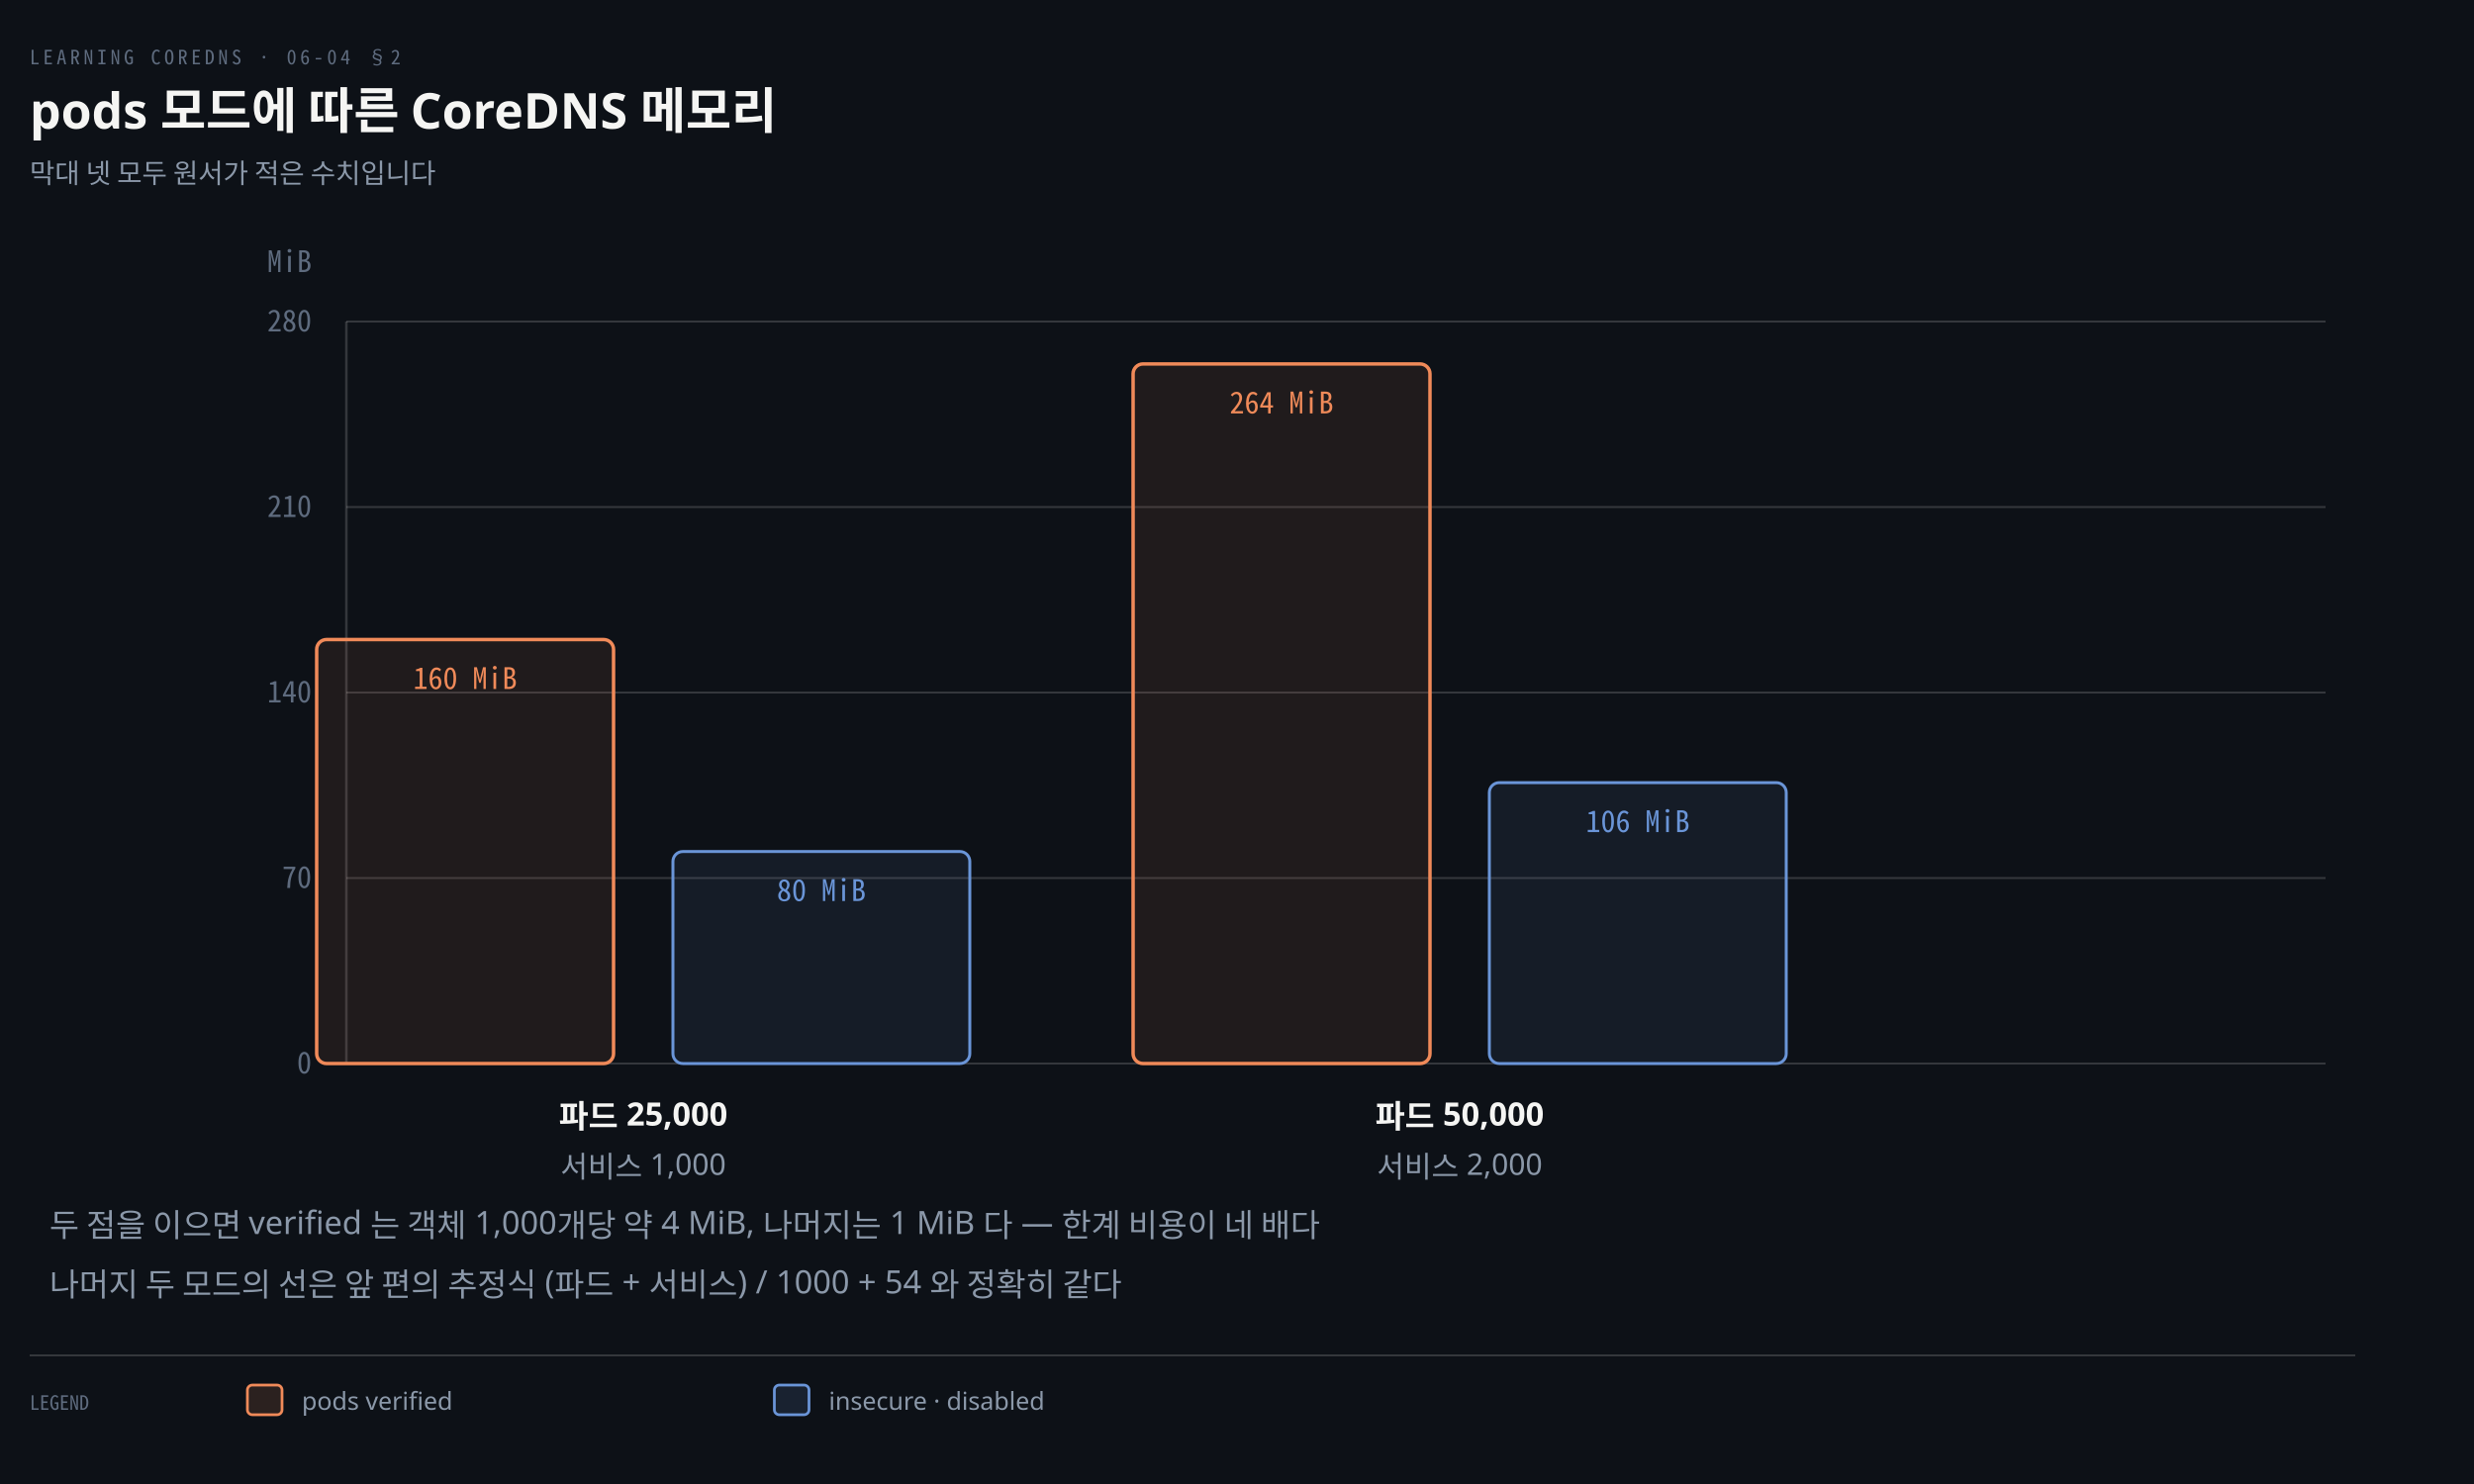
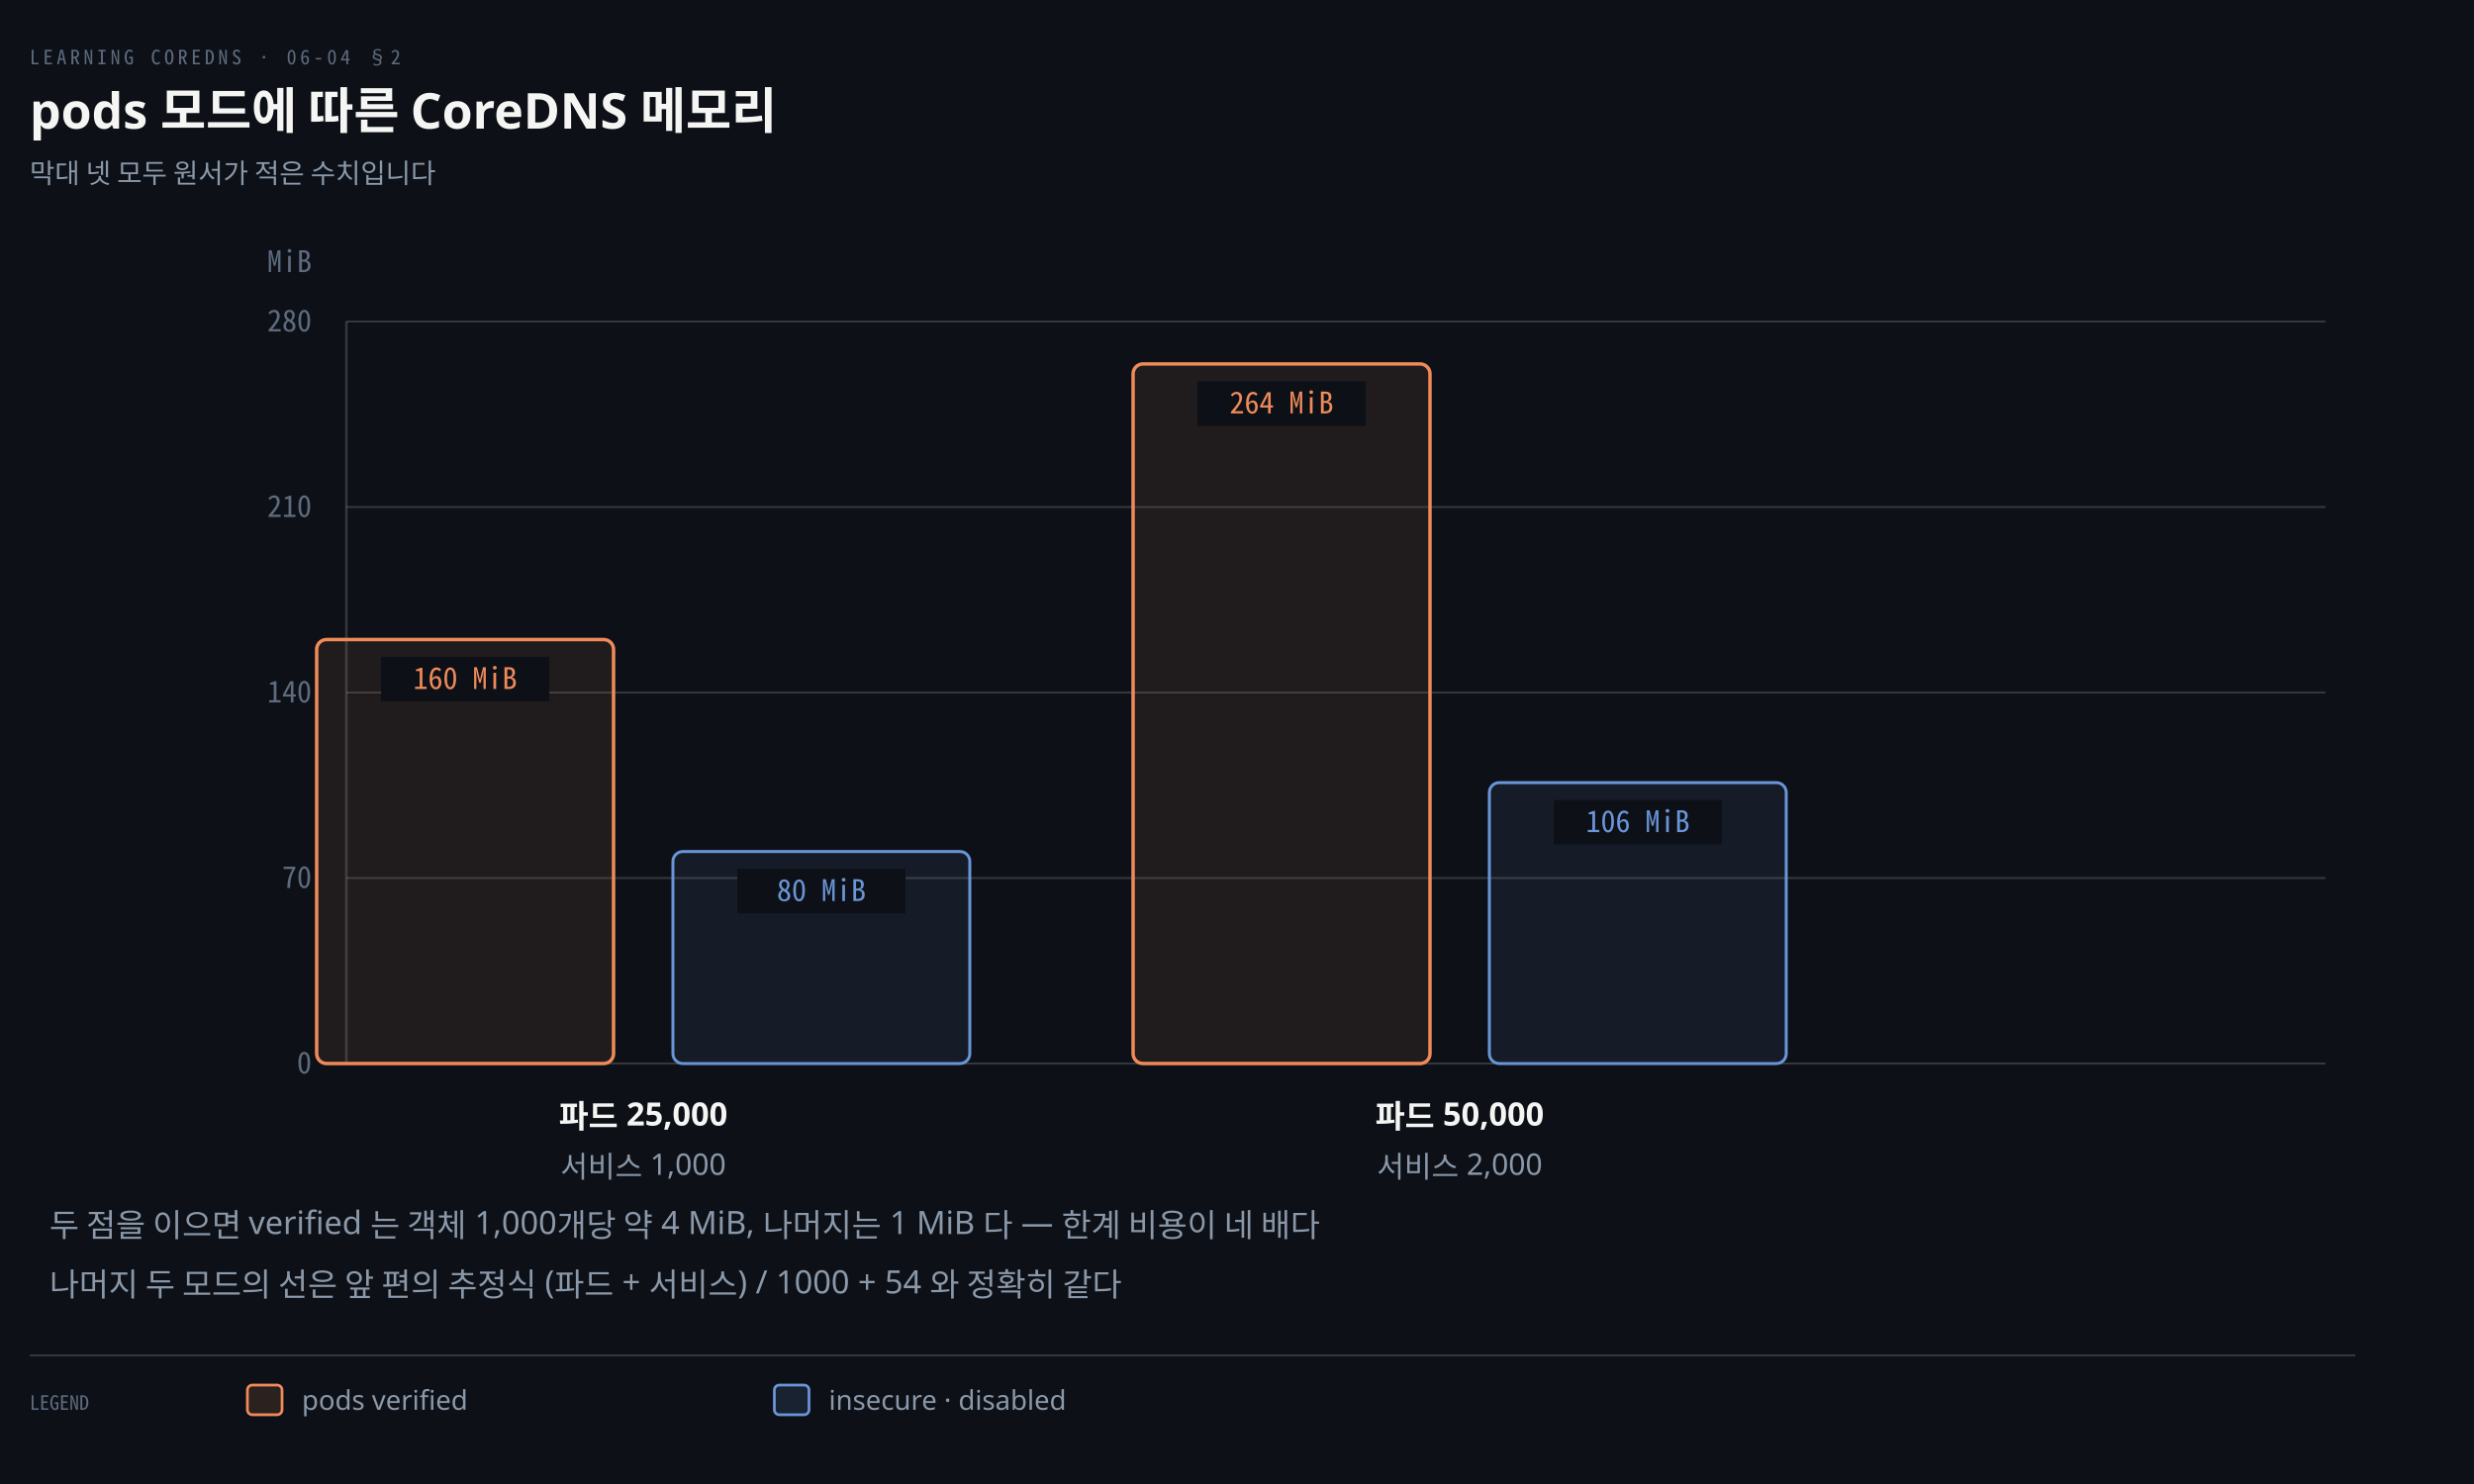
<svg xmlns="http://www.w3.org/2000/svg" viewBox="0 0 1000 600" width="100%" role="img" aria-labelledby="dt dd">
  <defs>
    <marker id="ar" viewBox="0 0 8 8" refX="7" refY="4" markerWidth="6.5" markerHeight="6.5" orient="auto">
      <path d="M0 0 L8 4 L0 8 z" fill="#8B98A9" />
    </marker>
    <marker id="ok" viewBox="0 0 8 8" refX="7" refY="4" markerWidth="6.5" markerHeight="6.5" orient="auto">
      <path d="M0 0 L8 4 L0 8 z" fill="#3FB98C" />
    </marker>
    <marker id="warn" viewBox="0 0 8 8" refX="7" refY="4" markerWidth="6.5" markerHeight="6.5" orient="auto">
      <path d="M0 0 L8 4 L0 8 z" fill="#E3B341" />
    </marker>
    <marker id="bad" viewBox="0 0 8 8" refX="7" refY="4" markerWidth="6.5" markerHeight="6.5" orient="auto">
      <path d="M0 0 L8 4 L0 8 z" fill="#F0616D" />
    </marker>
    <marker id="info" viewBox="0 0 8 8" refX="7" refY="4" markerWidth="6.5" markerHeight="6.5" orient="auto">
      <path d="M0 0 L8 4 L0 8 z" fill="#6A95D8" />
    </marker>
    <marker id="acc" viewBox="0 0 8 8" refX="7" refY="4" markerWidth="6.5" markerHeight="6.5" orient="auto">
      <path d="M0 0 L8 4 L0 8 z" fill="#F08A59" />
    </marker>
    <marker id="soft" viewBox="0 0 8 8" refX="7" refY="4" markerWidth="6.5" markerHeight="6.5" orient="auto">
      <path d="M0 0 L8 4 L0 8 z" fill="#5E6B7E" />
    </marker>
  </defs>
  <rect width="1000" height="600" fill="#0D1117" />
  <text x="12" y="26" font-family="'Geist Mono','Noto Sans Mono CJK KR',monospace" font-size="8" letter-spacing="0.18em" fill="#5E6B7E">LEARNING COREDNS · 06-04 §2</text>
  <text x="12" y="52" font-family="'Geist','Apple SD Gothic Neo','Noto Sans KR','Malgun Gothic',sans-serif" font-size="20" font-weight="600" fill="#F5F5F3">pods 모드에 따른 CoreDNS 메모리</text>
  <text x="12" y="74" font-family="'Geist','Apple SD Gothic Neo','Noto Sans KR','Malgun Gothic',sans-serif" font-size="11" fill="#8B98A9">막대 넷 모두 원서가 적은 수치입니다</text>
  <line x1="140" y1="430.0" x2="940" y2="430.0" stroke="rgba(191,192,192,0.22)" stroke-width="0.8" />
  <text x="126" y="434.0" text-anchor="end" font-family="'Geist Mono','Noto Sans Mono CJK KR',monospace" font-size="12" font-weight="400" fill="#5E6B7E">0</text>
  <line x1="140" y1="355.0" x2="940" y2="355.0" stroke="rgba(191,192,192,0.22)" stroke-width="0.8" />
  <text x="126" y="359.0" text-anchor="end" font-family="'Geist Mono','Noto Sans Mono CJK KR',monospace" font-size="12" font-weight="400" fill="#5E6B7E">70</text>
  <line x1="140" y1="280.0" x2="940" y2="280.0" stroke="rgba(191,192,192,0.22)" stroke-width="0.8" />
  <text x="126" y="284.0" text-anchor="end" font-family="'Geist Mono','Noto Sans Mono CJK KR',monospace" font-size="12" font-weight="400" fill="#5E6B7E">140</text>
  <line x1="140" y1="205.0" x2="940" y2="205.0" stroke="rgba(191,192,192,0.22)" stroke-width="0.8" />
  <text x="126" y="209.0" text-anchor="end" font-family="'Geist Mono','Noto Sans Mono CJK KR',monospace" font-size="12" font-weight="400" fill="#5E6B7E">210</text>
  <line x1="140" y1="130.0" x2="940" y2="130.0" stroke="rgba(191,192,192,0.22)" stroke-width="0.8" />
  <text x="126" y="134.0" text-anchor="end" font-family="'Geist Mono','Noto Sans Mono CJK KR',monospace" font-size="12" font-weight="400" fill="#5E6B7E">280</text>
  <text x="126" y="110.0" text-anchor="end" font-family="'Geist Mono','Noto Sans Mono CJK KR',monospace" font-size="12" font-weight="400" fill="#5E6B7E">MiB</text>
  <line x1="140" y1="130" x2="140" y2="430" stroke="rgba(191,192,192,0.22)" stroke-width="1.0" />
  <rect x="128.0" y="258.571" width="120" height="171.429" rx="4" fill="#F08A5916" stroke="#F08A59" stroke-width="1.4" />
+   <rect x="154.0" y="265.571" width="68" height="18" fill="#0D1117" />
  <text x="188.0" y="278.571" text-anchor="middle" font-family="'Geist Mono','Noto Sans Mono CJK KR',monospace" font-size="12" font-weight="400" fill="#F08A59">160 MiB</text>
  <rect x="272.0" y="344.286" width="120" height="85.714" rx="4" fill="#6A95D816" stroke="#6A95D8" stroke-width="1.2" />
+   <rect x="298.0" y="351.286" width="68" height="18" fill="#0D1117" />
  <text x="332.0" y="364.286" text-anchor="middle" font-family="'Geist Mono','Noto Sans Mono CJK KR',monospace" font-size="12" font-weight="400" fill="#6A95D8">80 MiB</text>
  <text x="260" y="456" text-anchor="middle" font-family="'Geist','Apple SD Gothic Neo','Noto Sans KR','Malgun Gothic',sans-serif" font-size="13" font-weight="600" fill="#F5F5F3">파드 25,000</text>
  <text x="260" y="476" text-anchor="middle" font-family="'Geist','Apple SD Gothic Neo','Noto Sans KR','Malgun Gothic',sans-serif" font-size="12" font-weight="400" fill="#8B98A9">서비스 1,000</text>
  <rect x="458.0" y="147.143" width="120" height="282.857" rx="4" fill="#F08A5916" stroke="#F08A59" stroke-width="1.4" />
+   <rect x="484.0" y="154.143" width="68" height="18" fill="#0D1117" />
  <text x="518.0" y="167.143" text-anchor="middle" font-family="'Geist Mono','Noto Sans Mono CJK KR',monospace" font-size="12" font-weight="400" fill="#F08A59">264 MiB</text>
  <rect x="602.0" y="316.429" width="120" height="113.571" rx="4" fill="#6A95D816" stroke="#6A95D8" stroke-width="1.2" />
+   <rect x="628.0" y="323.429" width="68" height="18" fill="#0D1117" />
  <text x="662.0" y="336.429" text-anchor="middle" font-family="'Geist Mono','Noto Sans Mono CJK KR',monospace" font-size="12" font-weight="400" fill="#6A95D8">106 MiB</text>
  <text x="590" y="456" text-anchor="middle" font-family="'Geist','Apple SD Gothic Neo','Noto Sans KR','Malgun Gothic',sans-serif" font-size="13" font-weight="600" fill="#F5F5F3">파드 50,000</text>
  <text x="590" y="476" text-anchor="middle" font-family="'Geist','Apple SD Gothic Neo','Noto Sans KR','Malgun Gothic',sans-serif" font-size="12" font-weight="400" fill="#8B98A9">서비스 2,000</text>
  <text x="20" y="500" text-anchor="start" font-family="'Geist','Apple SD Gothic Neo','Noto Sans KR','Malgun Gothic',sans-serif" font-size="13" font-weight="400" fill="#8B98A9">두 점을 이으면 verified 는 객체 1,000개당 약 4 MiB, 나머지는 1 MiB 다 — 한계 비용이 네 배다</text>
  <text x="20" y="524" text-anchor="start" font-family="'Geist','Apple SD Gothic Neo','Noto Sans KR','Malgun Gothic',sans-serif" font-size="13" font-weight="400" fill="#8B98A9">나머지 두 모드의 선은 앞 편의 추정식 (파드 + 서비스) / 1000 + 54 와 정확히 같다</text>
  <line x1="12" y1="548" x2="952" y2="548" stroke="rgba(191,192,192,0.22)" stroke-width="0.8" />
  <text x="12" y="570" text-anchor="start" font-family="'Geist Mono','Noto Sans Mono CJK KR',monospace" font-size="8" font-weight="400" fill="#5E6B7E">LEGEND</text>
  <rect x="100" y="560" width="14" height="12" rx="2" fill="#F08A5922" stroke="#F08A59" stroke-width="1.1" />
-   <text x="122" y="570" text-anchor="start" font-family="'Geist','Apple SD Gothic Neo','Noto Sans KR','Malgun Gothic',sans-serif" font-size="10" font-weight="400" fill="#8B98A9">pods verified</text>
+   <text x="122" y="570" text-anchor="start" font-family="'Geist','Apple SD Gothic Neo','Noto Sans KR','Malgun Gothic',sans-serif" font-size="11" font-weight="400" fill="#8B98A9">pods verified</text>
  <rect x="313" y="560" width="14" height="12" rx="2" fill="#6A95D822" stroke="#6A95D8" stroke-width="1.1" />
-   <text x="335" y="570" text-anchor="start" font-family="'Geist','Apple SD Gothic Neo','Noto Sans KR','Malgun Gothic',sans-serif" font-size="10" font-weight="400" fill="#8B98A9">insecure · disabled</text>
+   <text x="335" y="570" text-anchor="start" font-family="'Geist','Apple SD Gothic Neo','Noto Sans KR','Malgun Gothic',sans-serif" font-size="11" font-weight="400" fill="#8B98A9">insecure · disabled</text>
</svg>
